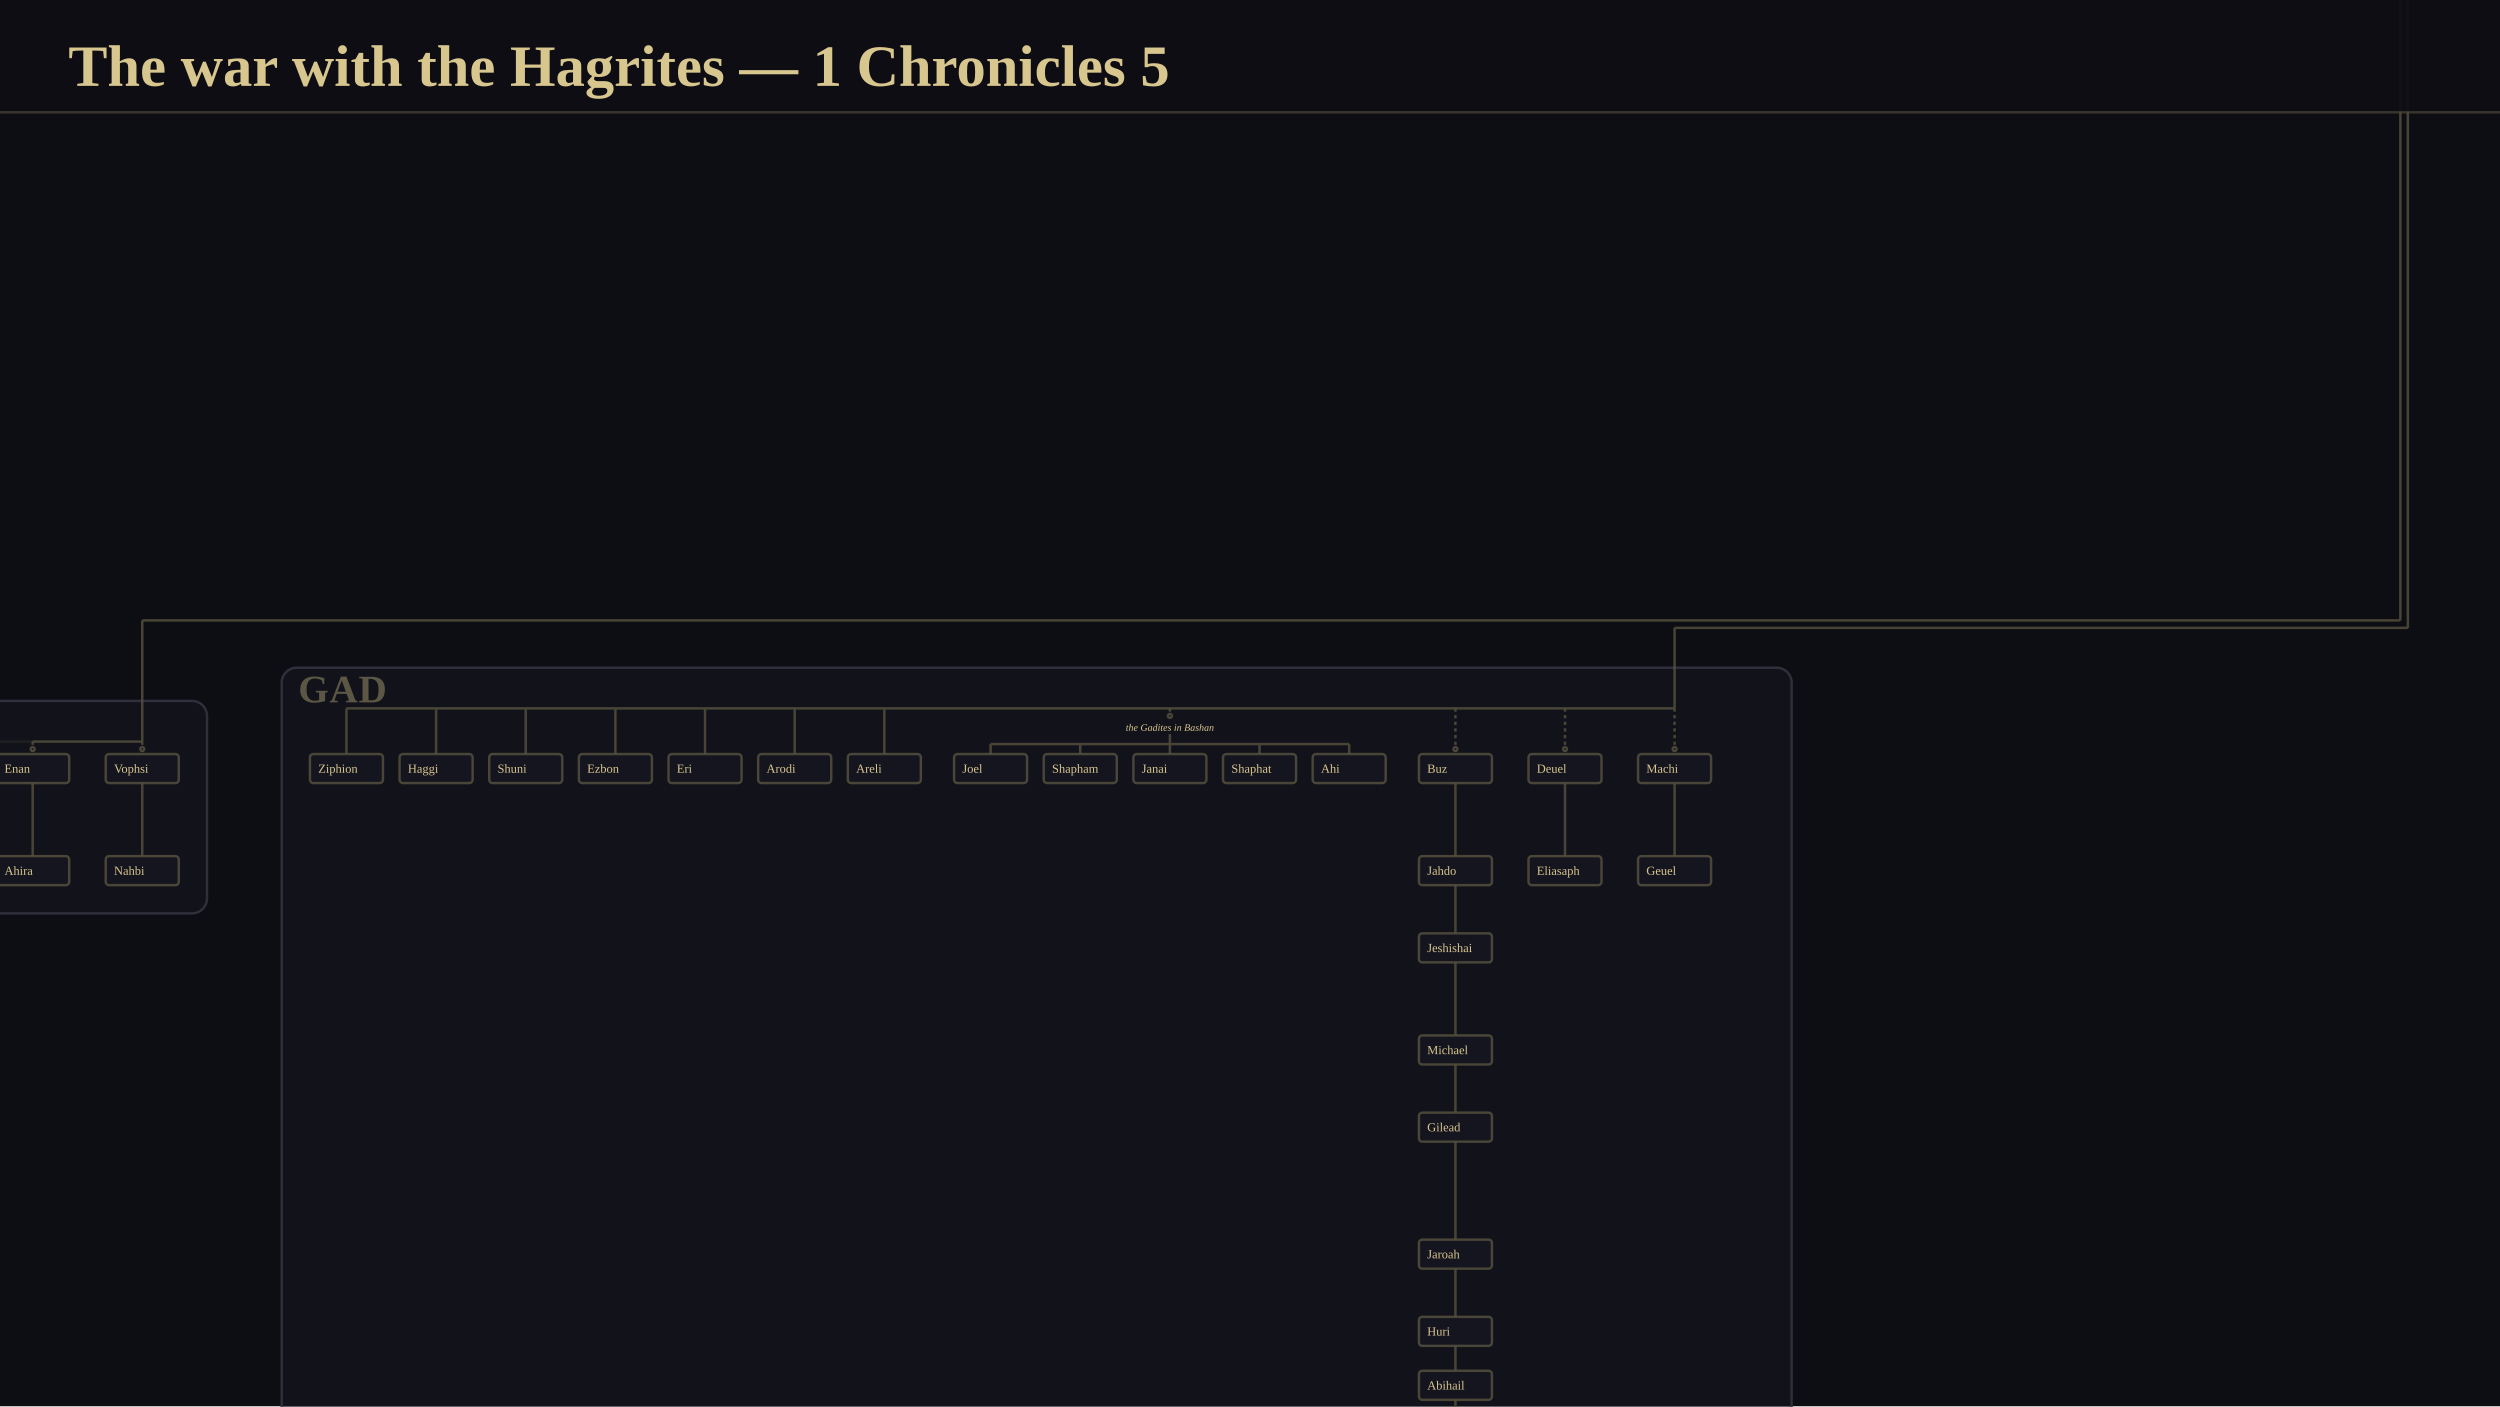
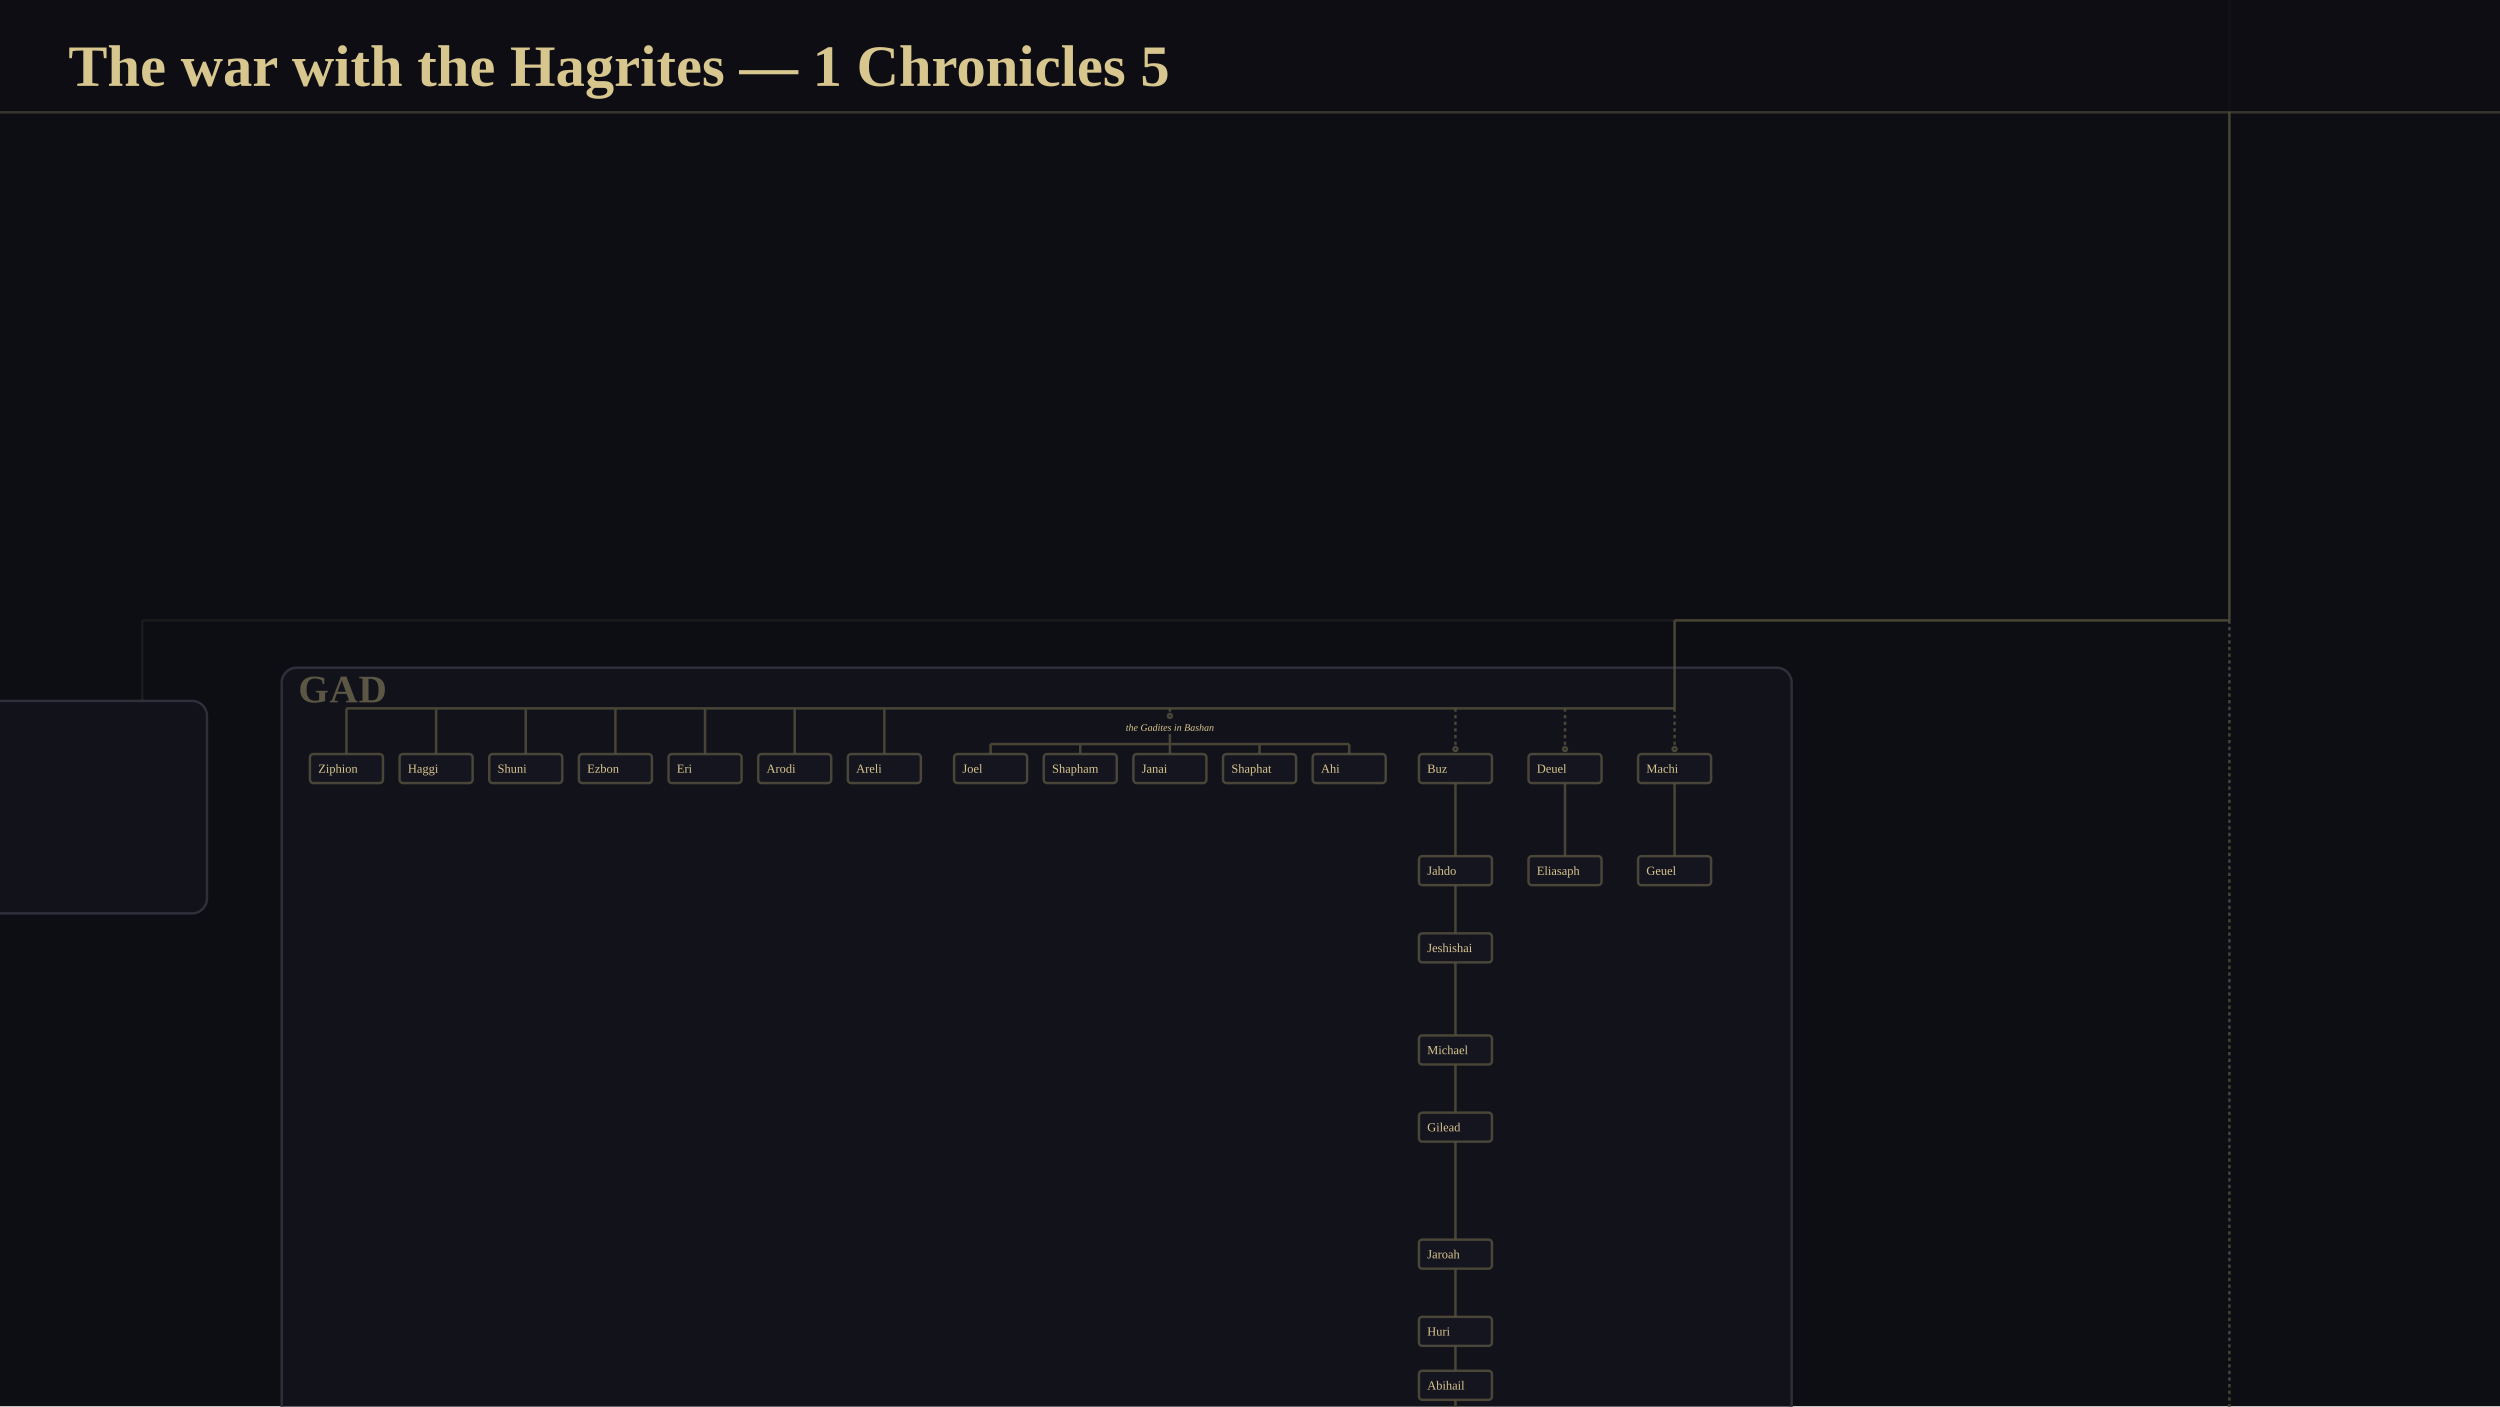
<svg xmlns="http://www.w3.org/2000/svg" viewBox="0 0 1024 576" width="1024" height="576" font-family="Georgia, 'Times New Roman', serif">
  <rect x="0" y="0" width="1024" height="576" fill="rgb(13,13,20)" />
-   <g transform="translate(-400.5 -1938.89)">
-     <animateTransform attributeName="transform" attributeType="XML" type="translate" values="-400.5 -1938.89;-400.5 -1938.89" keyTimes="0;1" calcMode="spline" keySplines="0.42 0 0.58 1" dur="3.4s" begin="0s" fill="freeze" />
+   <g transform="translate(-520.39 -1938.89)">
+     <animateTransform attributeName="transform" attributeType="XML" type="translate" values="-520.39 -1938.89;-520.39 -1938.89" keyTimes="0;1" calcMode="spline" keySplines="0.42 0 0.58 1" dur="3.4s" begin="0s" fill="freeze" />
    <g transform="scale(0.34)">
      <animateTransform attributeName="transform" attributeType="XML" type="scale" values="0.34;0.34" keyTimes="0;1" calcMode="spline" keySplines="0.42 0 0.58 1" dur="3.4s" begin="0s" fill="freeze" />
      <g stroke-width="2.94">
-         <rect x="707.31" y="6547" width="720" height="256" rx="18" fill="rgb(22,22,32)" fill-opacity="0.549" stroke="rgb(52,50,64)" stroke-opacity="0.898" />
-         <rect x="1517.31" y="6507" width="1819" height="1009" rx="18" fill="rgb(22,22,32)" fill-opacity="0.549" stroke="rgb(52,50,64)" stroke-opacity="0.898" />
+         <rect x="1059.94" y="6547" width="720" height="256" rx="18" fill="rgb(22,22,32)" fill-opacity="0.549" stroke="rgb(52,50,64)" stroke-opacity="0.898" />
+         <rect x="1869.94" y="6507" width="1819" height="1009" rx="18" fill="rgb(22,22,32)" fill-opacity="0.549" stroke="rgb(52,50,64)" stroke-opacity="0.898" />
      </g>
      <g stroke-width="3.00">
-         <path d="M-1555.81 1878H4069.69M1349.31 6450H4069.69M1217.31 6596H1349.31M-1447.81 1869H4078.69M3195.31 6459H4078.69M1595.31 6556H3195.31M2371.31 6599H2803.31M2604.31 7432H3258.31M-1555.81 1663V1878M4069.69 1878V6450M1349.31 6450V6596M1349.31 6646V6734M1217.31 6646V6734M-1447.81 1663V1869M4078.69 1869V6459M3195.31 6459V6556M3195.31 6646V6734M1595.31 6556V6611M1703.31 6556V6611M1811.31 6556V6611M1919.31 6556V6611M2027.31 6556V6611M2135.31 6556V6611M2243.31 6556V6611M2587.31 6587V6611M2371.31 6599V6611M2479.31 6599V6611M2695.31 6599V6611M2803.31 6599V6611M2931.31 6646V6734M2931.31 6769V6827M2931.31 6862V6950M2931.31 6985V7043M2931.31 7078V7196M2931.31 7231V7289M2931.31 7324V7354M2931.31 7389V7432M2604.31 7432V7447M2715.31 7432V7447M2826.31 7432V7447M2934.31 7432V7447M3042.31 7432V7447M3150.31 7432V7447M3258.31 7432V7447M3063.31 6646V6734" fill="none" stroke="rgb(86,81,62)" stroke-opacity="0.800" />
-         <path d="M785.31 6596H1217.31M785.31 6596V6611M893.31 6596V6611M1001.31 6596V6611M1109.31 6596V6611" fill="none" stroke="rgb(86,81,62)" stroke-opacity="0.200" />
-         <path d="M1217.31 6596V6611M1349.31 6596V6611M2587.31 6556V6571M2931.31 6556V6611M3063.31 6556V6611M3195.31 6556V6611" fill="none" stroke="rgb(86,81,62)" stroke-opacity="0.800" stroke-dasharray="4 4" />
+         <path d="M1947.94 6556H3547.94M-1631.19 1761H4216.31M3547.94 6450H4216.31M2723.94 6599H3155.94M2956.94 7432H3610.94M1947.94 6556V6611M4216.31 1761V6450M-1201.19 1663V1761M3547.94 6450V6556M3547.94 6646V6734M2055.94 6556V6611M2163.94 6556V6611M2271.94 6556V6611M2379.94 6556V6611M2487.94 6556V6611M2595.94 6556V6611M2939.94 6587V6611M2723.94 6599V6611M2831.94 6599V6611M3047.94 6599V6611M3155.94 6599V6611M3283.94 6646V6734M3283.94 6769V6827M3283.94 6862V6950M3283.94 6985V7043M3283.94 7078V7196M3283.94 7231V7289M3283.94 7324V7354M3283.94 7389V7432M2956.94 7432V7447M3067.94 7432V7447M3178.94 7432V7447M3286.94 7432V7447M3394.94 7432V7447M3502.94 7432V7447M3610.94 7432V7447M3415.94 6646V6734" fill="none" stroke="rgb(86,81,62)" stroke-opacity="0.800" />
+         <path d="M-365.44 8179H4216.31M2939.94 6556V6571M3283.94 6556V6611M3415.94 6556V6611M3547.94 6556V6611M4216.31 6450V8179" fill="none" stroke="rgb(86,81,62)" stroke-opacity="0.800" stroke-dasharray="4 4" />
+         <path d="M-1585.94 8179H-365.44M-908.19 1604V1761M-1585.94 8179V8236" fill="none" stroke="rgb(86,81,62)" stroke-opacity="0.200" stroke-dasharray="4 4" />
+         <path d="M1701.94 6450H3547.94M285.31 5226H4216.31M-1309.19 1663V1761M1701.94 6450V6547M-1631.19 1663V1761M285.31 5226V5292" fill="none" stroke="rgb(86,81,62)" stroke-opacity="0.200" />
      </g>
      <g stroke-width="2.94">
-         <circle cx="1217.31" cy="6605" r="2.4" fill="rgb(18,18,27)" stroke="rgb(86,81,62)" stroke-opacity="0.800" />
-         <circle cx="1349.31" cy="6605" r="2.4" fill="rgb(18,18,27)" stroke="rgb(86,81,62)" stroke-opacity="0.800" />
-         <circle cx="2587.31" cy="6565" r="2.4" fill="rgb(18,18,27)" stroke="rgb(86,81,62)" stroke-opacity="0.800" />
-         <circle cx="2931.31" cy="6605" r="2.4" fill="rgb(18,18,27)" stroke="rgb(86,81,62)" stroke-opacity="0.800" />
-         <circle cx="3063.31" cy="6605" r="2.4" fill="rgb(18,18,27)" stroke="rgb(86,81,62)" stroke-opacity="0.800" />
-         <circle cx="3195.31" cy="6605" r="2.4" fill="rgb(18,18,27)" stroke="rgb(86,81,62)" stroke-opacity="0.800" />
+         <circle cx="2939.94" cy="6565" r="2.4" fill="rgb(18,18,27)" stroke="rgb(86,81,62)" stroke-opacity="0.800" />
+         <circle cx="3283.94" cy="6605" r="2.4" fill="rgb(18,18,27)" stroke="rgb(86,81,62)" stroke-opacity="0.800" />
+         <circle cx="3415.94" cy="6605" r="2.4" fill="rgb(18,18,27)" stroke="rgb(86,81,62)" stroke-opacity="0.800" />
+         <circle cx="3547.94" cy="6605" r="2.4" fill="rgb(18,18,27)" stroke="rgb(86,81,62)" stroke-opacity="0.800" />
      </g>
      <g stroke-width="2.94">
-         <rect x="741.31" y="6611" width="88" height="35" rx="4" fill="rgb(22,22,32)" fill-opacity="0.239" stroke="rgb(86,81,62)" stroke-opacity="0.239" />
-         <rect x="849.31" y="6611" width="88" height="35" rx="4" fill="rgb(22,22,32)" fill-opacity="0.239" stroke="rgb(86,81,62)" stroke-opacity="0.239" />
-         <rect x="957.31" y="6611" width="88" height="35" rx="4" fill="rgb(22,22,32)" fill-opacity="0.239" stroke="rgb(86,81,62)" stroke-opacity="0.239" />
-         <rect x="1065.31" y="6611" width="88" height="35" rx="4" fill="rgb(22,22,32)" fill-opacity="0.239" stroke="rgb(86,81,62)" stroke-opacity="0.239" />
+         <rect x="1903.94" y="6611" width="88" height="35" rx="4" fill="rgb(22,22,32)" fill-opacity="0.820" stroke="rgb(86,81,62)" stroke-opacity="0.820" />
+         <text x="1913.94" y="6628.5" font-size="15" text-anchor="start" dominant-baseline="central" fill="rgb(216,198,143)" font-family="Georgia, 'Times New Roman', serif">Ziphion</text>
+         <rect x="2011.94" y="6611" width="88" height="35" rx="4" fill="rgb(22,22,32)" fill-opacity="0.820" stroke="rgb(86,81,62)" stroke-opacity="0.820" />
+         <text x="2021.94" y="6628.5" font-size="15" text-anchor="start" dominant-baseline="central" fill="rgb(216,198,143)" font-family="Georgia, 'Times New Roman', serif">Haggi</text>
+         <rect x="2119.94" y="6611" width="88" height="35" rx="4" fill="rgb(22,22,32)" fill-opacity="0.820" stroke="rgb(86,81,62)" stroke-opacity="0.820" />
+         <text x="2129.94" y="6628.5" font-size="15" text-anchor="start" dominant-baseline="central" fill="rgb(216,198,143)" font-family="Georgia, 'Times New Roman', serif">Shuni</text>
+         <rect x="2227.94" y="6611" width="88" height="35" rx="4" fill="rgb(22,22,32)" fill-opacity="0.820" stroke="rgb(86,81,62)" stroke-opacity="0.820" />
+         <text x="2237.94" y="6628.5" font-size="15" text-anchor="start" dominant-baseline="central" fill="rgb(216,198,143)" font-family="Georgia, 'Times New Roman', serif">Ezbon</text>
+         <rect x="2335.94" y="6611" width="88" height="35" rx="4" fill="rgb(22,22,32)" fill-opacity="0.820" stroke="rgb(86,81,62)" stroke-opacity="0.820" />
+         <text x="2345.94" y="6628.5" font-size="15" text-anchor="start" dominant-baseline="central" fill="rgb(216,198,143)" font-family="Georgia, 'Times New Roman', serif">Eri</text>
+         <rect x="2443.94" y="6611" width="88" height="35" rx="4" fill="rgb(22,22,32)" fill-opacity="0.820" stroke="rgb(86,81,62)" stroke-opacity="0.820" />
+         <text x="2453.94" y="6628.5" font-size="15" text-anchor="start" dominant-baseline="central" fill="rgb(216,198,143)" font-family="Georgia, 'Times New Roman', serif">Arodi</text>
+         <rect x="2551.94" y="6611" width="88" height="35" rx="4" fill="rgb(22,22,32)" fill-opacity="0.820" stroke="rgb(86,81,62)" stroke-opacity="0.820" />
+         <text x="2561.94" y="6628.5" font-size="15" text-anchor="start" dominant-baseline="central" fill="rgb(216,198,143)" font-family="Georgia, 'Times New Roman', serif">Areli</text>
+         <text x="2939.94" y="6579" font-size="12" text-anchor="middle" dominant-baseline="central" fill="rgb(216,198,143)" font-family="Georgia, 'Times New Roman', serif" font-style="italic">the Gadites in Bashan</text>
+         <rect x="2679.94" y="6611" width="88" height="35" rx="4" fill="rgb(22,22,32)" fill-opacity="0.820" stroke="rgb(86,81,62)" stroke-opacity="0.820" />
+         <text x="2689.94" y="6628.5" font-size="15" text-anchor="start" dominant-baseline="central" fill="rgb(216,198,143)" font-family="Georgia, 'Times New Roman', serif">Joel</text>
+         <rect x="2787.94" y="6611" width="88" height="35" rx="4" fill="rgb(22,22,32)" fill-opacity="0.820" stroke="rgb(86,81,62)" stroke-opacity="0.820" />
+         <text x="2797.94" y="6628.5" font-size="15" text-anchor="start" dominant-baseline="central" fill="rgb(216,198,143)" font-family="Georgia, 'Times New Roman', serif">Shapham</text>
+         <rect x="2895.94" y="6611" width="88" height="35" rx="4" fill="rgb(22,22,32)" fill-opacity="0.820" stroke="rgb(86,81,62)" stroke-opacity="0.820" />
+         <text x="2905.94" y="6628.5" font-size="15" text-anchor="start" dominant-baseline="central" fill="rgb(216,198,143)" font-family="Georgia, 'Times New Roman', serif">Janai</text>
+         <rect x="3003.94" y="6611" width="88" height="35" rx="4" fill="rgb(22,22,32)" fill-opacity="0.820" stroke="rgb(86,81,62)" stroke-opacity="0.820" />
+         <text x="3013.94" y="6628.5" font-size="15" text-anchor="start" dominant-baseline="central" fill="rgb(216,198,143)" font-family="Georgia, 'Times New Roman', serif">Shaphat</text>
+         <rect x="3111.94" y="6611" width="88" height="35" rx="4" fill="rgb(22,22,32)" fill-opacity="0.820" stroke="rgb(86,81,62)" stroke-opacity="0.820" />
+         <text x="3121.94" y="6628.5" font-size="15" text-anchor="start" dominant-baseline="central" fill="rgb(216,198,143)" font-family="Georgia, 'Times New Roman', serif">Ahi</text>
+         <rect x="3239.94" y="6611" width="88" height="35" rx="4" fill="rgb(22,22,32)" fill-opacity="0.820" stroke="rgb(86,81,62)" stroke-opacity="0.820" />
+         <text x="3249.94" y="6628.5" font-size="15" text-anchor="start" dominant-baseline="central" fill="rgb(216,198,143)" font-family="Georgia, 'Times New Roman', serif">Buz</text>
+         <rect x="3239.94" y="6734" width="88" height="35" rx="4" fill="rgb(22,22,32)" fill-opacity="0.820" stroke="rgb(86,81,62)" stroke-opacity="0.820" />
+         <text x="3249.94" y="6751.5" font-size="15" text-anchor="start" dominant-baseline="central" fill="rgb(216,198,143)" font-family="Georgia, 'Times New Roman', serif">Jahdo</text>
+         <rect x="3239.94" y="6827" width="88" height="35" rx="4" fill="rgb(22,22,32)" fill-opacity="0.820" stroke="rgb(86,81,62)" stroke-opacity="0.820" />
+         <text x="3249.94" y="6844.5" font-size="15" text-anchor="start" dominant-baseline="central" fill="rgb(216,198,143)" font-family="Georgia, 'Times New Roman', serif">Jeshishai</text>
+         <rect x="3239.94" y="6950" width="88" height="35" rx="4" fill="rgb(22,22,32)" fill-opacity="0.820" stroke="rgb(86,81,62)" stroke-opacity="0.820" />
+         <text x="3249.94" y="6967.5" font-size="15" text-anchor="start" dominant-baseline="central" fill="rgb(216,198,143)" font-family="Georgia, 'Times New Roman', serif">Michael</text>
+         <rect x="3239.94" y="7043" width="88" height="35" rx="4" fill="rgb(22,22,32)" fill-opacity="0.820" stroke="rgb(86,81,62)" stroke-opacity="0.820" />
+         <text x="3249.94" y="7060.5" font-size="15" text-anchor="start" dominant-baseline="central" fill="rgb(216,198,143)" font-family="Georgia, 'Times New Roman', serif">Gilead</text>
+         <rect x="3239.94" y="7196" width="88" height="35" rx="4" fill="rgb(22,22,32)" fill-opacity="0.820" stroke="rgb(86,81,62)" stroke-opacity="0.820" />
+         <text x="3249.94" y="7213.5" font-size="15" text-anchor="start" dominant-baseline="central" fill="rgb(216,198,143)" font-family="Georgia, 'Times New Roman', serif">Jaroah</text>
+         <rect x="3239.94" y="7289" width="88" height="35" rx="4" fill="rgb(22,22,32)" fill-opacity="0.820" stroke="rgb(86,81,62)" stroke-opacity="0.820" />
+         <text x="3249.94" y="7306.5" font-size="15" text-anchor="start" dominant-baseline="central" fill="rgb(216,198,143)" font-family="Georgia, 'Times New Roman', serif">Huri</text>
+         <rect x="3239.94" y="7354" width="88" height="35" rx="4" fill="rgb(22,22,32)" fill-opacity="0.820" stroke="rgb(86,81,62)" stroke-opacity="0.820" />
+         <text x="3249.94" y="7371.5" font-size="15" text-anchor="start" dominant-baseline="central" fill="rgb(216,198,143)" font-family="Georgia, 'Times New Roman', serif">Abihail</text>
+         <rect x="2912.94" y="7447" width="88" height="35" rx="4" fill="rgb(22,22,32)" fill-opacity="0.820" stroke="rgb(86,81,62)" stroke-opacity="0.820" />
+         <rect x="3020.94" y="7447" width="94" height="35" rx="4" fill="rgb(22,22,32)" fill-opacity="0.820" stroke="rgb(86,81,62)" stroke-opacity="0.820" />
+         <rect x="3134.94" y="7447" width="88" height="35" rx="4" fill="rgb(22,22,32)" fill-opacity="0.820" stroke="rgb(86,81,62)" stroke-opacity="0.820" />
+         <rect x="3242.94" y="7447" width="88" height="35" rx="4" fill="rgb(22,22,32)" fill-opacity="0.820" stroke="rgb(86,81,62)" stroke-opacity="0.820" />
+         <rect x="3350.94" y="7447" width="88" height="35" rx="4" fill="rgb(22,22,32)" fill-opacity="0.820" stroke="rgb(86,81,62)" stroke-opacity="0.820" />
+         <rect x="3458.94" y="7447" width="88" height="35" rx="4" fill="rgb(22,22,32)" fill-opacity="0.820" stroke="rgb(86,81,62)" stroke-opacity="0.820" />
+         <rect x="3566.94" y="7447" width="88" height="35" rx="4" fill="rgb(22,22,32)" fill-opacity="0.820" stroke="rgb(86,81,62)" stroke-opacity="0.820" />
+         <rect x="3371.94" y="6611" width="88" height="35" rx="4" fill="rgb(22,22,32)" fill-opacity="0.820" stroke="rgb(86,81,62)" stroke-opacity="0.820" />
+         <text x="3381.94" y="6628.5" font-size="15" text-anchor="start" dominant-baseline="central" fill="rgb(216,198,143)" font-family="Georgia, 'Times New Roman', serif">Deuel</text>
+         <rect x="3371.94" y="6734" width="88" height="35" rx="4" fill="rgb(22,22,32)" fill-opacity="0.820" stroke="rgb(86,81,62)" stroke-opacity="0.820" />
+         <text x="3381.94" y="6751.5" font-size="15" text-anchor="start" dominant-baseline="central" fill="rgb(216,198,143)" font-family="Georgia, 'Times New Roman', serif">Eliasaph</text>
+         <rect x="3503.94" y="6611" width="88" height="35" rx="4" fill="rgb(22,22,32)" fill-opacity="0.820" stroke="rgb(86,81,62)" stroke-opacity="0.820" />
+         <text x="3513.94" y="6628.5" font-size="15" text-anchor="start" dominant-baseline="central" fill="rgb(216,198,143)" font-family="Georgia, 'Times New Roman', serif">Machi</text>
+         <rect x="3503.94" y="6734" width="88" height="35" rx="4" fill="rgb(22,22,32)" fill-opacity="0.820" stroke="rgb(86,81,62)" stroke-opacity="0.820" />
+         <text x="3513.94" y="6751.5" font-size="15" text-anchor="start" dominant-baseline="central" fill="rgb(216,198,143)" font-family="Georgia, 'Times New Roman', serif">Geuel</text>
      </g>
-       <g stroke-width="2.94">
-         <rect x="1173.31" y="6611" width="88" height="35" rx="4" fill="rgb(22,22,32)" fill-opacity="0.820" stroke="rgb(86,81,62)" stroke-opacity="0.820" />
-         <text x="1183.31" y="6628.5" font-size="15" text-anchor="start" dominant-baseline="central" fill="rgb(216,198,143)" font-family="Georgia, 'Times New Roman', serif">Enan</text>
-         <rect x="1173.31" y="6734" width="88" height="35" rx="4" fill="rgb(22,22,32)" fill-opacity="0.820" stroke="rgb(86,81,62)" stroke-opacity="0.820" />
-         <text x="1183.31" y="6751.5" font-size="15" text-anchor="start" dominant-baseline="central" fill="rgb(216,198,143)" font-family="Georgia, 'Times New Roman', serif">Ahira</text>
-         <rect x="1305.31" y="6611" width="88" height="35" rx="4" fill="rgb(22,22,32)" fill-opacity="0.820" stroke="rgb(86,81,62)" stroke-opacity="0.820" />
-         <text x="1315.31" y="6628.5" font-size="15" text-anchor="start" dominant-baseline="central" fill="rgb(216,198,143)" font-family="Georgia, 'Times New Roman', serif">Vophsi</text>
-         <rect x="1305.31" y="6734" width="88" height="35" rx="4" fill="rgb(22,22,32)" fill-opacity="0.820" stroke="rgb(86,81,62)" stroke-opacity="0.820" />
-         <text x="1315.31" y="6751.5" font-size="15" text-anchor="start" dominant-baseline="central" fill="rgb(216,198,143)" font-family="Georgia, 'Times New Roman', serif">Nahbi</text>
-         <rect x="1551.31" y="6611" width="88" height="35" rx="4" fill="rgb(22,22,32)" fill-opacity="0.820" stroke="rgb(86,81,62)" stroke-opacity="0.820" />
-         <text x="1561.31" y="6628.5" font-size="15" text-anchor="start" dominant-baseline="central" fill="rgb(216,198,143)" font-family="Georgia, 'Times New Roman', serif">Ziphion</text>
-         <rect x="1659.31" y="6611" width="88" height="35" rx="4" fill="rgb(22,22,32)" fill-opacity="0.820" stroke="rgb(86,81,62)" stroke-opacity="0.820" />
-         <text x="1669.31" y="6628.5" font-size="15" text-anchor="start" dominant-baseline="central" fill="rgb(216,198,143)" font-family="Georgia, 'Times New Roman', serif">Haggi</text>
-         <rect x="1767.31" y="6611" width="88" height="35" rx="4" fill="rgb(22,22,32)" fill-opacity="0.820" stroke="rgb(86,81,62)" stroke-opacity="0.820" />
-         <text x="1777.31" y="6628.5" font-size="15" text-anchor="start" dominant-baseline="central" fill="rgb(216,198,143)" font-family="Georgia, 'Times New Roman', serif">Shuni</text>
-         <rect x="1875.31" y="6611" width="88" height="35" rx="4" fill="rgb(22,22,32)" fill-opacity="0.820" stroke="rgb(86,81,62)" stroke-opacity="0.820" />
-         <text x="1885.31" y="6628.5" font-size="15" text-anchor="start" dominant-baseline="central" fill="rgb(216,198,143)" font-family="Georgia, 'Times New Roman', serif">Ezbon</text>
-         <rect x="1983.31" y="6611" width="88" height="35" rx="4" fill="rgb(22,22,32)" fill-opacity="0.820" stroke="rgb(86,81,62)" stroke-opacity="0.820" />
-         <text x="1993.31" y="6628.5" font-size="15" text-anchor="start" dominant-baseline="central" fill="rgb(216,198,143)" font-family="Georgia, 'Times New Roman', serif">Eri</text>
-         <rect x="2091.31" y="6611" width="88" height="35" rx="4" fill="rgb(22,22,32)" fill-opacity="0.820" stroke="rgb(86,81,62)" stroke-opacity="0.820" />
-         <text x="2101.31" y="6628.5" font-size="15" text-anchor="start" dominant-baseline="central" fill="rgb(216,198,143)" font-family="Georgia, 'Times New Roman', serif">Arodi</text>
-         <rect x="2199.31" y="6611" width="88" height="35" rx="4" fill="rgb(22,22,32)" fill-opacity="0.820" stroke="rgb(86,81,62)" stroke-opacity="0.820" />
-         <text x="2209.31" y="6628.5" font-size="15" text-anchor="start" dominant-baseline="central" fill="rgb(216,198,143)" font-family="Georgia, 'Times New Roman', serif">Areli</text>
-         <text x="2587.31" y="6579" font-size="12" text-anchor="middle" dominant-baseline="central" fill="rgb(216,198,143)" font-family="Georgia, 'Times New Roman', serif" font-style="italic">the Gadites in Bashan</text>
-         <rect x="2327.31" y="6611" width="88" height="35" rx="4" fill="rgb(22,22,32)" fill-opacity="0.820" stroke="rgb(86,81,62)" stroke-opacity="0.820" />
-         <text x="2337.31" y="6628.5" font-size="15" text-anchor="start" dominant-baseline="central" fill="rgb(216,198,143)" font-family="Georgia, 'Times New Roman', serif">Joel</text>
-         <rect x="2435.31" y="6611" width="88" height="35" rx="4" fill="rgb(22,22,32)" fill-opacity="0.820" stroke="rgb(86,81,62)" stroke-opacity="0.820" />
-         <text x="2445.31" y="6628.5" font-size="15" text-anchor="start" dominant-baseline="central" fill="rgb(216,198,143)" font-family="Georgia, 'Times New Roman', serif">Shapham</text>
-         <rect x="2543.31" y="6611" width="88" height="35" rx="4" fill="rgb(22,22,32)" fill-opacity="0.820" stroke="rgb(86,81,62)" stroke-opacity="0.820" />
-         <text x="2553.31" y="6628.5" font-size="15" text-anchor="start" dominant-baseline="central" fill="rgb(216,198,143)" font-family="Georgia, 'Times New Roman', serif">Janai</text>
-         <rect x="2651.31" y="6611" width="88" height="35" rx="4" fill="rgb(22,22,32)" fill-opacity="0.820" stroke="rgb(86,81,62)" stroke-opacity="0.820" />
-         <text x="2661.31" y="6628.5" font-size="15" text-anchor="start" dominant-baseline="central" fill="rgb(216,198,143)" font-family="Georgia, 'Times New Roman', serif">Shaphat</text>
-         <rect x="2759.31" y="6611" width="88" height="35" rx="4" fill="rgb(22,22,32)" fill-opacity="0.820" stroke="rgb(86,81,62)" stroke-opacity="0.820" />
-         <text x="2769.31" y="6628.5" font-size="15" text-anchor="start" dominant-baseline="central" fill="rgb(216,198,143)" font-family="Georgia, 'Times New Roman', serif">Ahi</text>
-         <rect x="2887.31" y="6611" width="88" height="35" rx="4" fill="rgb(22,22,32)" fill-opacity="0.820" stroke="rgb(86,81,62)" stroke-opacity="0.820" />
-         <text x="2897.31" y="6628.5" font-size="15" text-anchor="start" dominant-baseline="central" fill="rgb(216,198,143)" font-family="Georgia, 'Times New Roman', serif">Buz</text>
-         <rect x="2887.31" y="6734" width="88" height="35" rx="4" fill="rgb(22,22,32)" fill-opacity="0.820" stroke="rgb(86,81,62)" stroke-opacity="0.820" />
-         <text x="2897.31" y="6751.5" font-size="15" text-anchor="start" dominant-baseline="central" fill="rgb(216,198,143)" font-family="Georgia, 'Times New Roman', serif">Jahdo</text>
-         <rect x="2887.31" y="6827" width="88" height="35" rx="4" fill="rgb(22,22,32)" fill-opacity="0.820" stroke="rgb(86,81,62)" stroke-opacity="0.820" />
-         <text x="2897.31" y="6844.5" font-size="15" text-anchor="start" dominant-baseline="central" fill="rgb(216,198,143)" font-family="Georgia, 'Times New Roman', serif">Jeshishai</text>
-         <rect x="2887.31" y="6950" width="88" height="35" rx="4" fill="rgb(22,22,32)" fill-opacity="0.820" stroke="rgb(86,81,62)" stroke-opacity="0.820" />
-         <text x="2897.31" y="6967.5" font-size="15" text-anchor="start" dominant-baseline="central" fill="rgb(216,198,143)" font-family="Georgia, 'Times New Roman', serif">Michael</text>
-         <rect x="2887.31" y="7043" width="88" height="35" rx="4" fill="rgb(22,22,32)" fill-opacity="0.820" stroke="rgb(86,81,62)" stroke-opacity="0.820" />
-         <text x="2897.31" y="7060.5" font-size="15" text-anchor="start" dominant-baseline="central" fill="rgb(216,198,143)" font-family="Georgia, 'Times New Roman', serif">Gilead</text>
-         <rect x="2887.31" y="7196" width="88" height="35" rx="4" fill="rgb(22,22,32)" fill-opacity="0.820" stroke="rgb(86,81,62)" stroke-opacity="0.820" />
-         <text x="2897.31" y="7213.5" font-size="15" text-anchor="start" dominant-baseline="central" fill="rgb(216,198,143)" font-family="Georgia, 'Times New Roman', serif">Jaroah</text>
-         <rect x="2887.31" y="7289" width="88" height="35" rx="4" fill="rgb(22,22,32)" fill-opacity="0.820" stroke="rgb(86,81,62)" stroke-opacity="0.820" />
-         <text x="2897.31" y="7306.5" font-size="15" text-anchor="start" dominant-baseline="central" fill="rgb(216,198,143)" font-family="Georgia, 'Times New Roman', serif">Huri</text>
-         <rect x="2887.31" y="7354" width="88" height="35" rx="4" fill="rgb(22,22,32)" fill-opacity="0.820" stroke="rgb(86,81,62)" stroke-opacity="0.820" />
-         <text x="2897.31" y="7371.5" font-size="15" text-anchor="start" dominant-baseline="central" fill="rgb(216,198,143)" font-family="Georgia, 'Times New Roman', serif">Abihail</text>
-         <rect x="2560.31" y="7447" width="88" height="35" rx="4" fill="rgb(22,22,32)" fill-opacity="0.820" stroke="rgb(86,81,62)" stroke-opacity="0.820" />
-         <rect x="2668.31" y="7447" width="94" height="35" rx="4" fill="rgb(22,22,32)" fill-opacity="0.820" stroke="rgb(86,81,62)" stroke-opacity="0.820" />
-         <rect x="2782.31" y="7447" width="88" height="35" rx="4" fill="rgb(22,22,32)" fill-opacity="0.820" stroke="rgb(86,81,62)" stroke-opacity="0.820" />
-         <rect x="2890.31" y="7447" width="88" height="35" rx="4" fill="rgb(22,22,32)" fill-opacity="0.820" stroke="rgb(86,81,62)" stroke-opacity="0.820" />
-         <rect x="2998.31" y="7447" width="88" height="35" rx="4" fill="rgb(22,22,32)" fill-opacity="0.820" stroke="rgb(86,81,62)" stroke-opacity="0.820" />
-         <rect x="3106.31" y="7447" width="88" height="35" rx="4" fill="rgb(22,22,32)" fill-opacity="0.820" stroke="rgb(86,81,62)" stroke-opacity="0.820" />
-         <rect x="3214.31" y="7447" width="88" height="35" rx="4" fill="rgb(22,22,32)" fill-opacity="0.820" stroke="rgb(86,81,62)" stroke-opacity="0.820" />
-         <rect x="3019.31" y="6611" width="88" height="35" rx="4" fill="rgb(22,22,32)" fill-opacity="0.820" stroke="rgb(86,81,62)" stroke-opacity="0.820" />
-         <text x="3029.31" y="6628.5" font-size="15" text-anchor="start" dominant-baseline="central" fill="rgb(216,198,143)" font-family="Georgia, 'Times New Roman', serif">Deuel</text>
-         <rect x="3019.31" y="6734" width="88" height="35" rx="4" fill="rgb(22,22,32)" fill-opacity="0.820" stroke="rgb(86,81,62)" stroke-opacity="0.820" />
-         <text x="3029.31" y="6751.5" font-size="15" text-anchor="start" dominant-baseline="central" fill="rgb(216,198,143)" font-family="Georgia, 'Times New Roman', serif">Eliasaph</text>
-         <rect x="3151.31" y="6611" width="88" height="35" rx="4" fill="rgb(22,22,32)" fill-opacity="0.820" stroke="rgb(86,81,62)" stroke-opacity="0.820" />
-         <text x="3161.31" y="6628.5" font-size="15" text-anchor="start" dominant-baseline="central" fill="rgb(216,198,143)" font-family="Georgia, 'Times New Roman', serif">Machi</text>
-         <rect x="3151.31" y="6734" width="88" height="35" rx="4" fill="rgb(22,22,32)" fill-opacity="0.820" stroke="rgb(86,81,62)" stroke-opacity="0.820" />
-         <text x="3161.31" y="6751.5" font-size="15" text-anchor="start" dominant-baseline="central" fill="rgb(216,198,143)" font-family="Georgia, 'Times New Roman', serif">Geuel</text>
-       </g>
-       <text x="727.31" y="6559" font-size="47.06" text-anchor="start" dominant-baseline="text-before-edge" fill="rgb(92,87,69)" stroke="rgb(18,18,27)" stroke-width="10.35" stroke-linejoin="round" paint-order="stroke" font-weight="bold" letter-spacing="1">NAPHTALI</text>
-       <text x="1537.31" y="6519" font-size="47.06" text-anchor="start" dominant-baseline="text-before-edge" fill="rgb(92,87,69)" stroke="rgb(18,18,27)" stroke-width="10.35" stroke-linejoin="round" paint-order="stroke" font-weight="bold" letter-spacing="1">GAD</text>
+       <text x="1079.94" y="6559" font-size="47.06" text-anchor="start" dominant-baseline="text-before-edge" fill="rgb(92,87,69)" stroke="rgb(18,18,27)" stroke-width="10.35" stroke-linejoin="round" paint-order="stroke" font-weight="bold" letter-spacing="1">NAPHTALI</text>
+       <text x="1889.94" y="6519" font-size="47.06" text-anchor="start" dominant-baseline="text-before-edge" fill="rgb(92,87,69)" stroke="rgb(18,18,27)" stroke-width="10.35" stroke-linejoin="round" paint-order="stroke" font-weight="bold" letter-spacing="1">GAD</text>
    </g>
  </g>
  <rect x="0" y="0" width="1024" height="46" fill="rgb(13,13,20)" fill-opacity="0.925" />
  <text x="28" y="20" font-size="24" text-anchor="start" dominant-baseline="text-before-edge" fill="rgb(216,198,143)" font-family="Georgia, 'Times New Roman', serif" font-weight="bold">The war with the Hagrites — 1 Chronicles 5</text>
  <line x1="0" y1="46" x2="1024" y2="46" stroke="rgb(86,81,62)" stroke-width="1" stroke-opacity="0.600" />
</svg>
